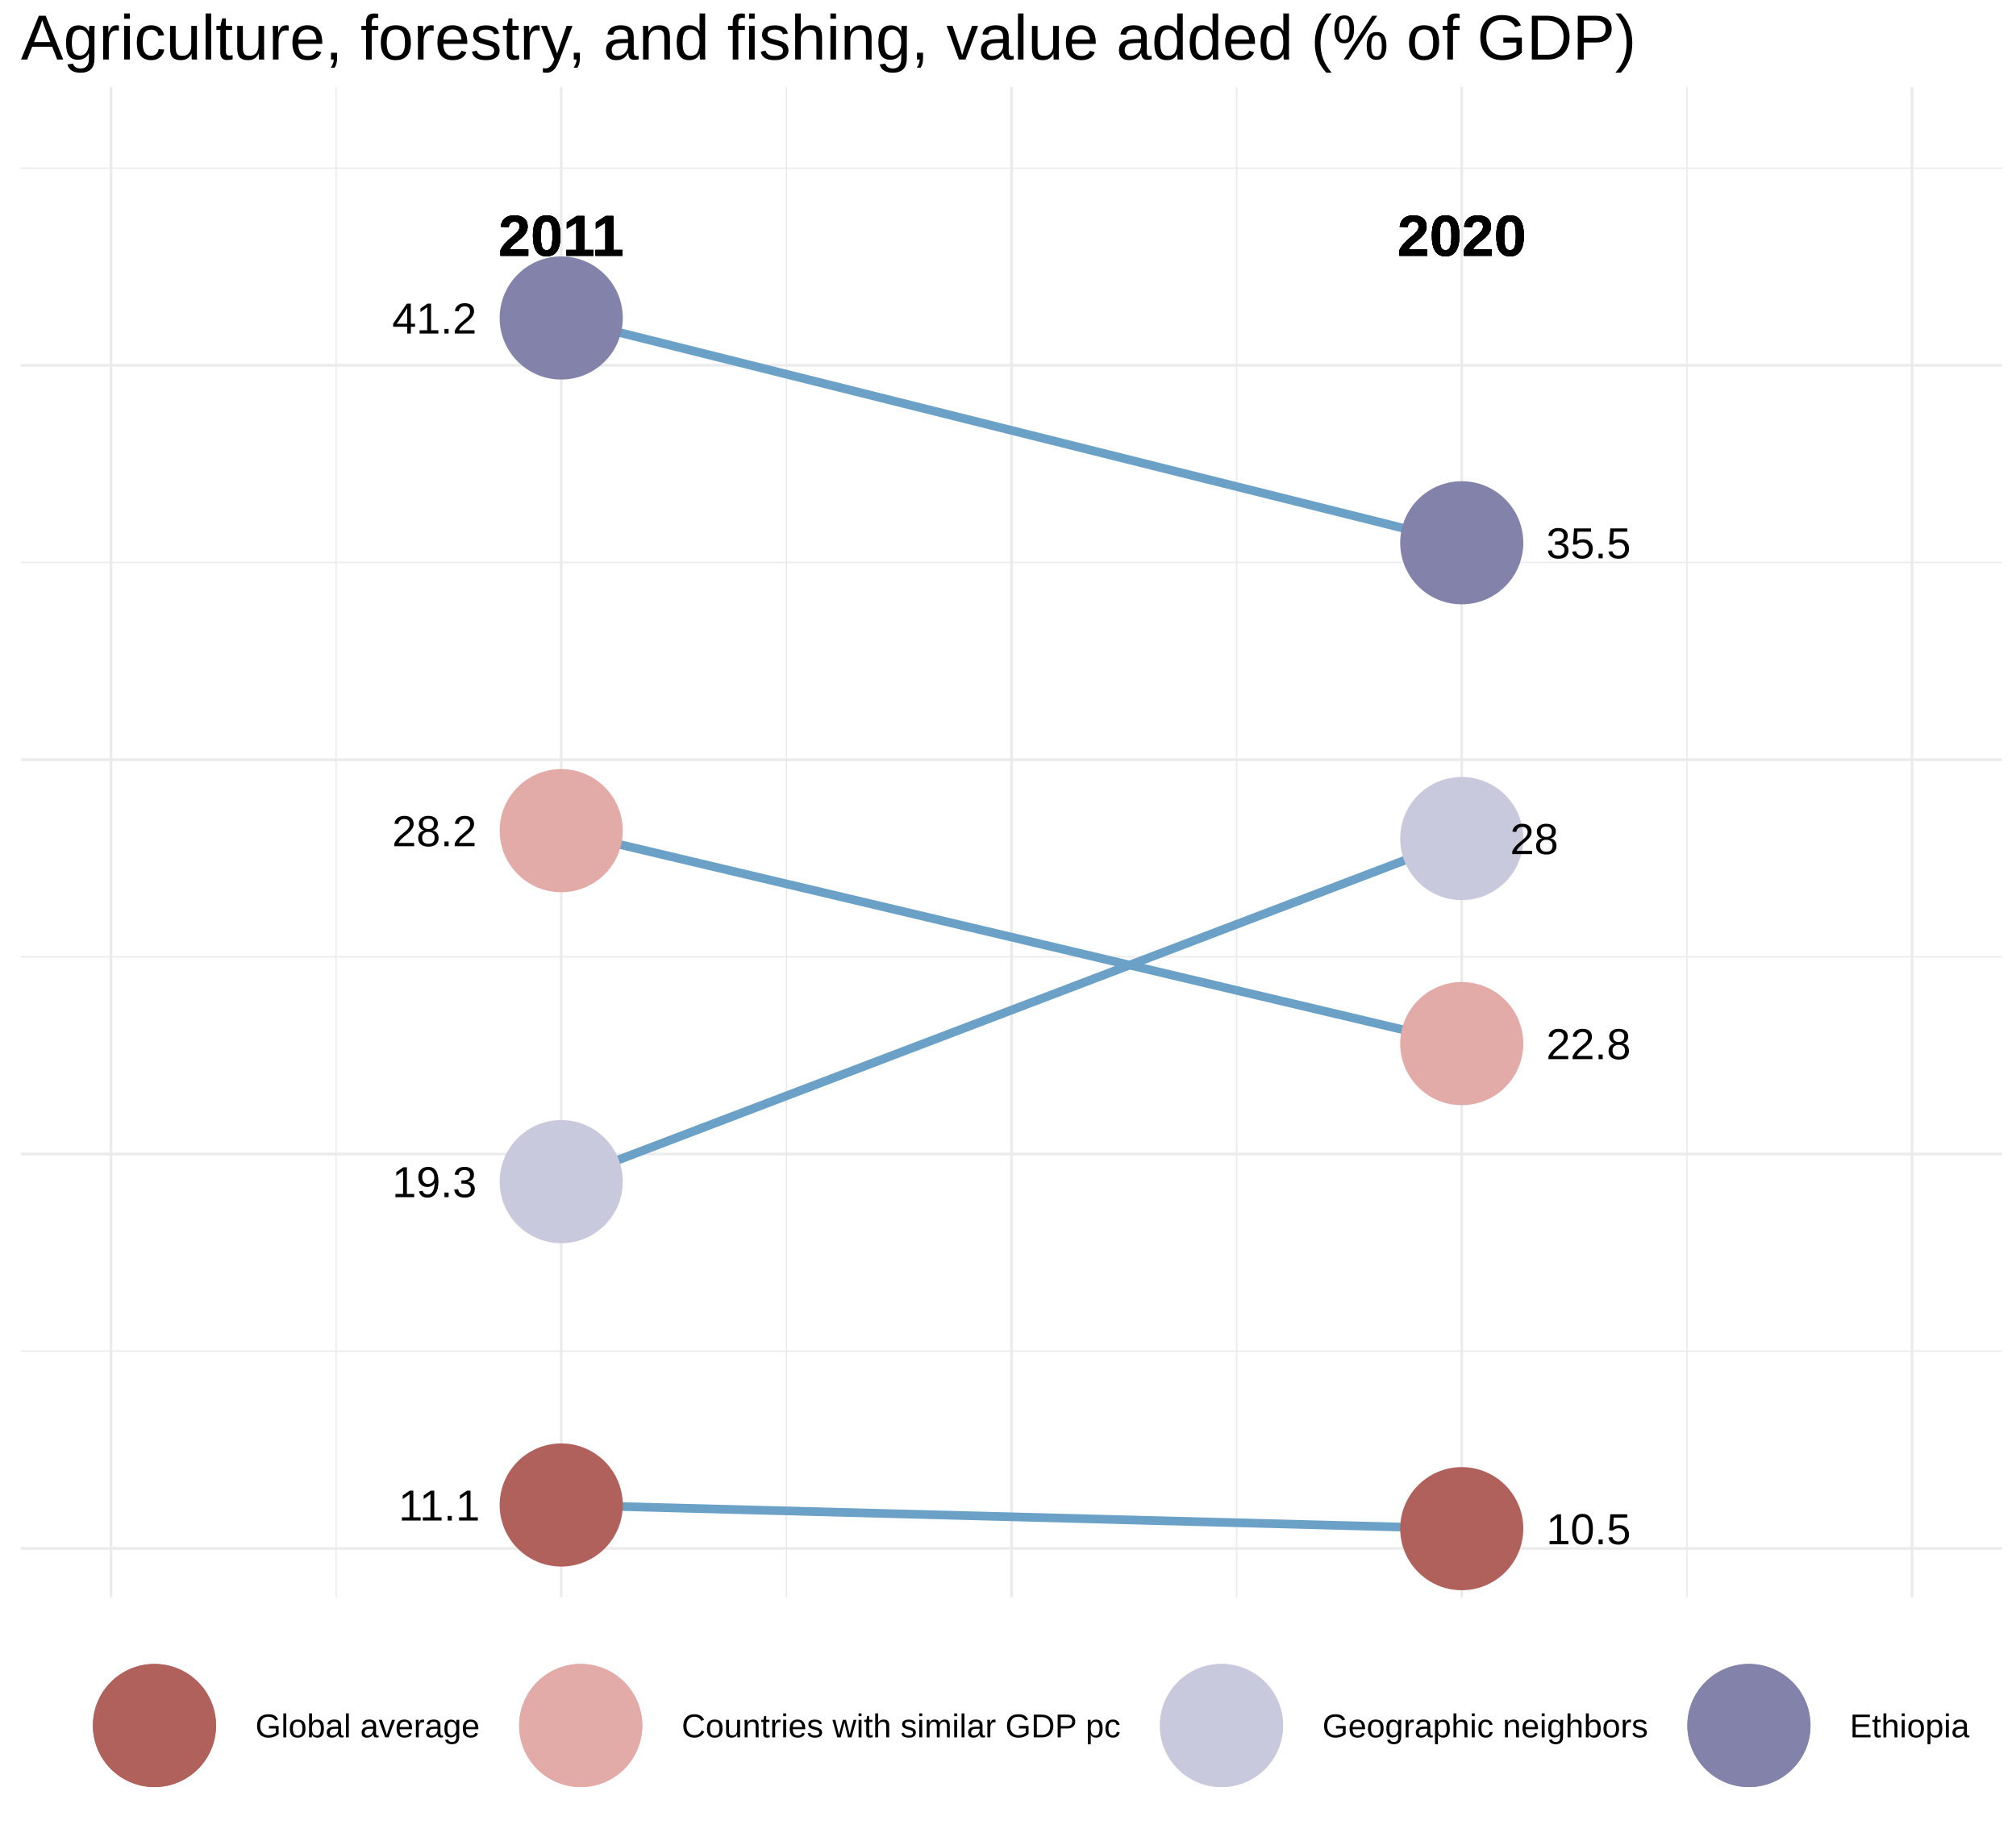
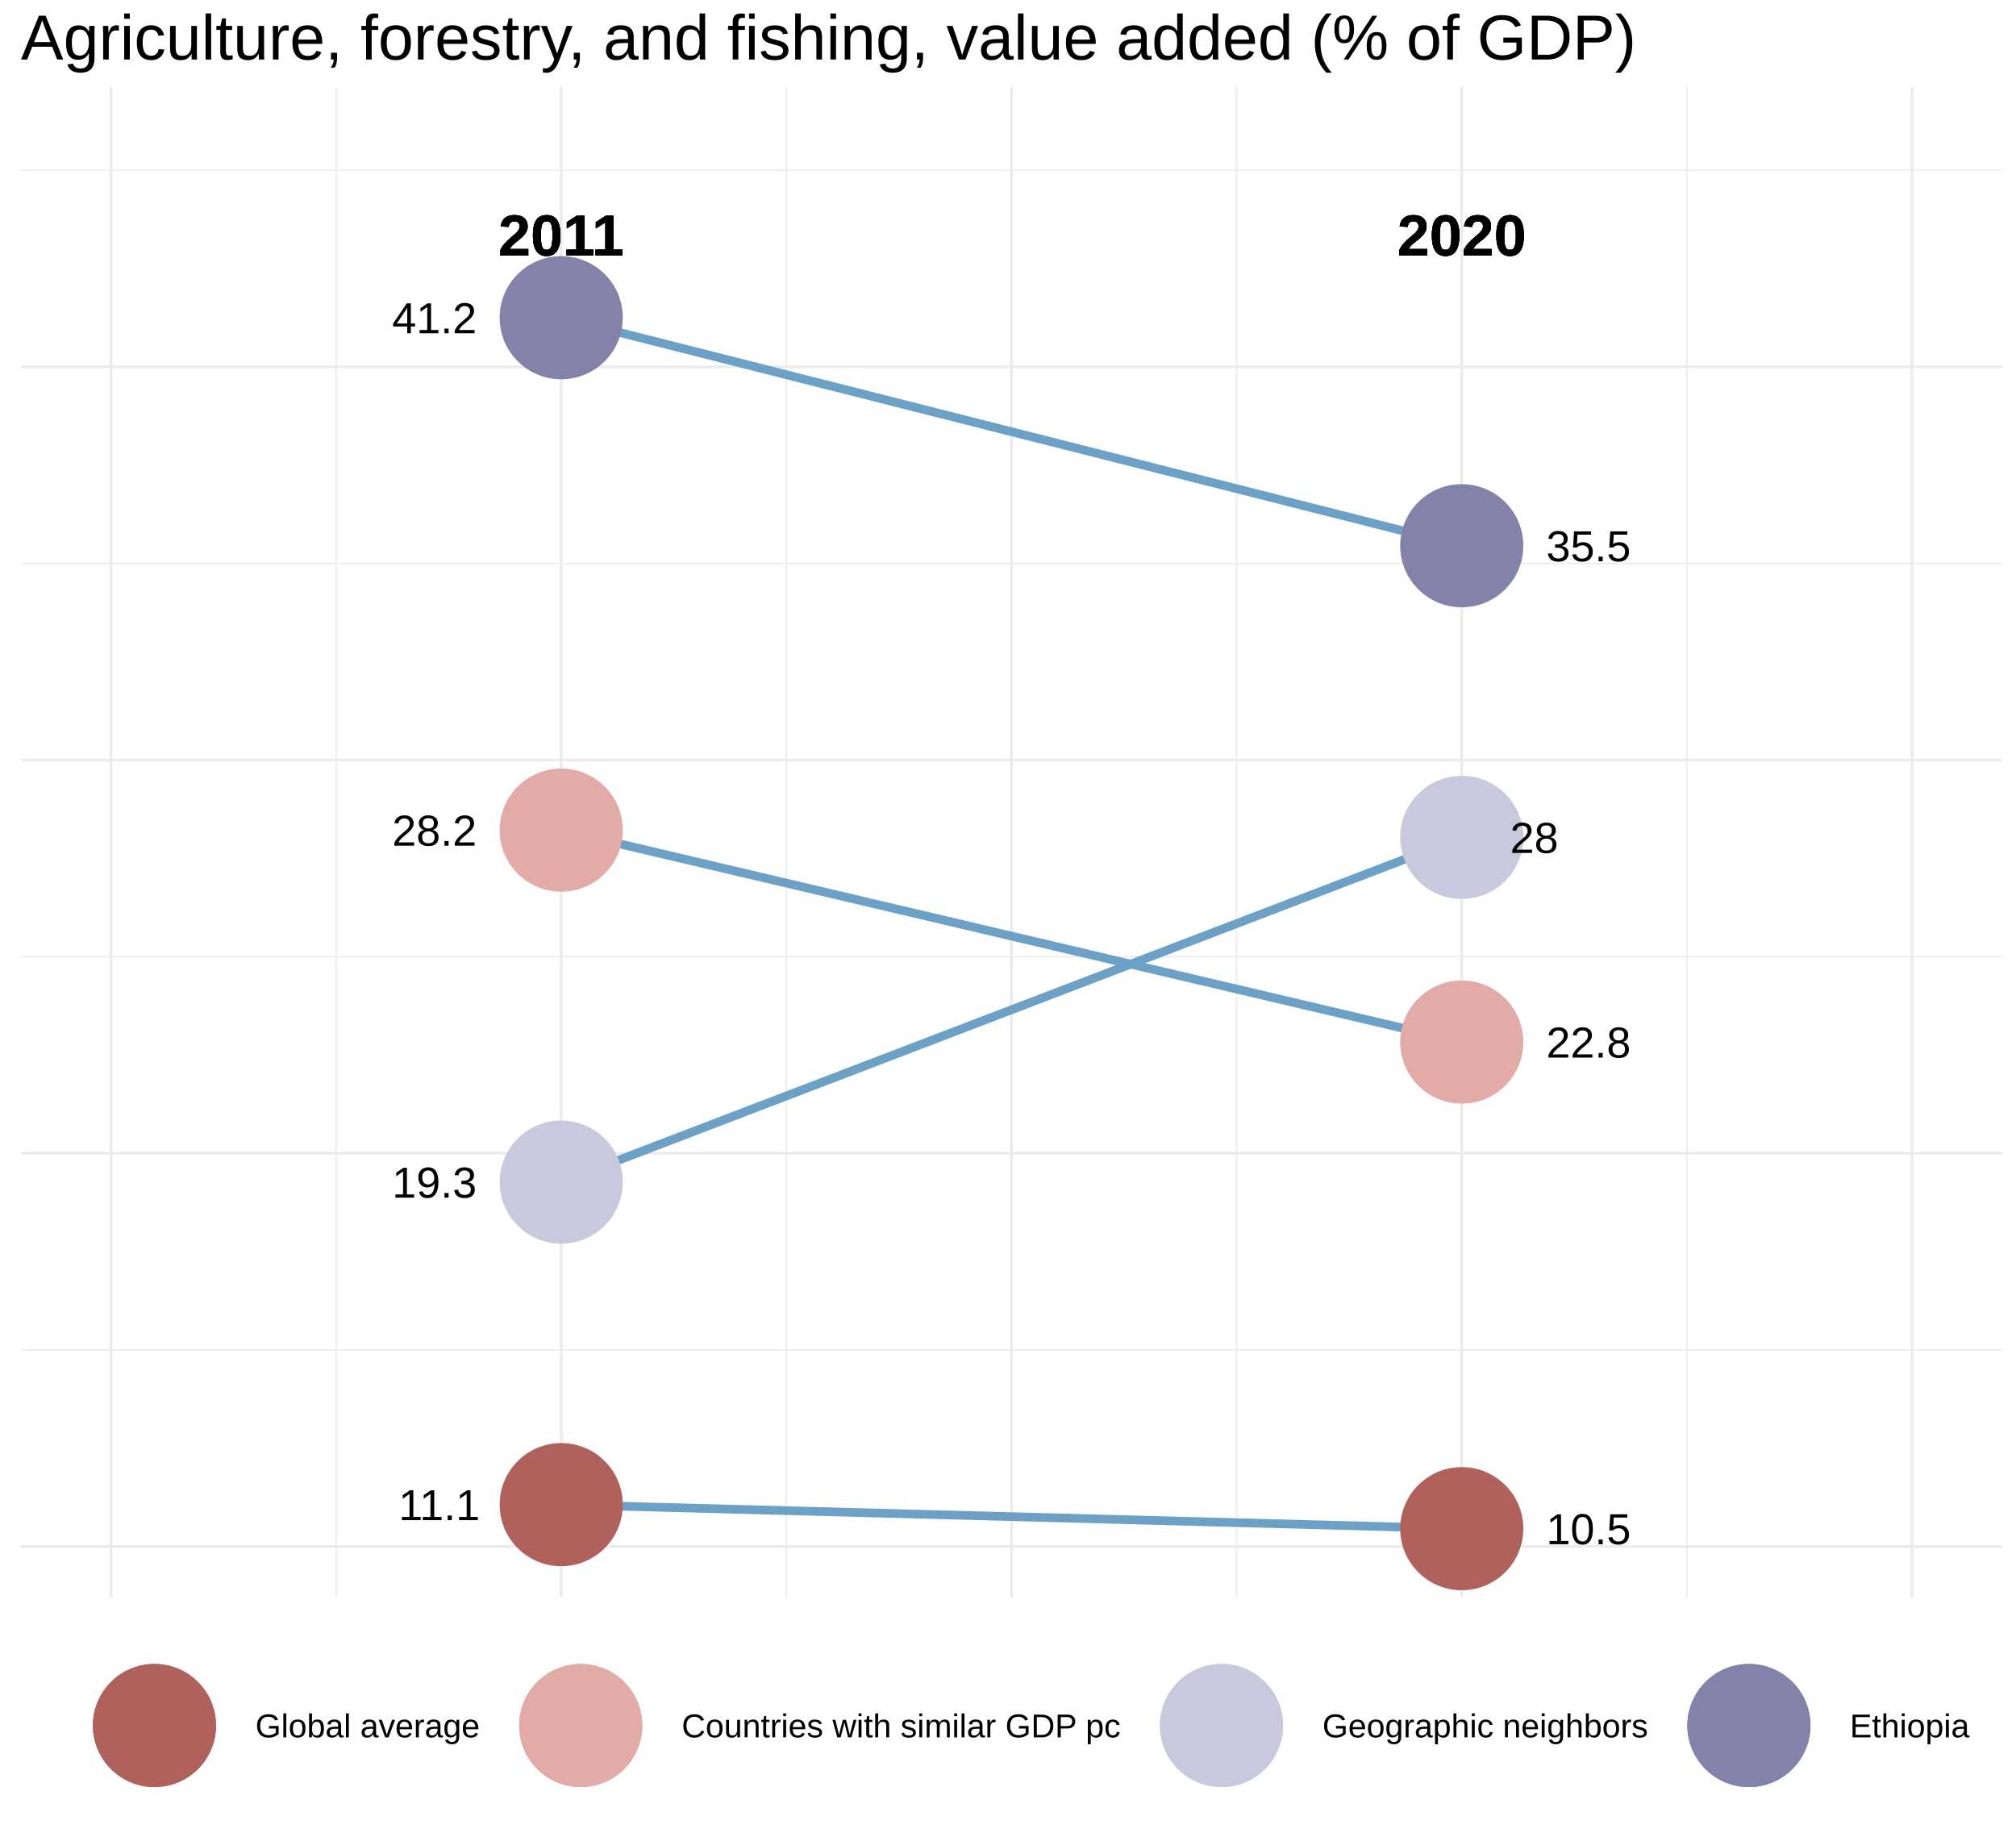
<svg xmlns="http://www.w3.org/2000/svg" class="svglite" width="792.00pt" height="720.00pt" viewBox="0 0 792.00 720.00">
  <defs>
    <style type="text/css">
    .svglite line, .svglite polyline, .svglite polygon, .svglite path, .svglite rect, .svglite circle {
      fill: none;
      stroke: #000000;
      stroke-linecap: round;
      stroke-linejoin: round;
      stroke-miterlimit: 10.00;
    }
    .svglite text {
      white-space: pre;
    }
  </style>
  </defs>
  <rect width="100%" height="100%" style="stroke: none; fill: none;" />
  <defs>
    <clipPath id="cpMC4wMHw3OTIuMDB8MC4wMHw3MjAuMDA=">
      <rect x="0.00" y="0.00" width="792.00" height="720.00" />
    </clipPath>
  </defs>
  <g clip-path="url(#cpMC4wMHw3OTIuMDB8MC4wMHw3MjAuMDA=)">
</g>
  <defs>
    <clipPath id="cpOC4yMnw3ODYuNTJ8MzQuMTJ8NjI3LjUw">
      <rect x="8.22" y="34.12" width="778.30" height="593.38" />
    </clipPath>
  </defs>
  <g clip-path="url(#cpOC4yMnw3ODYuNTJ8MzQuMTJ8NjI3LjUw)">
-     <polyline points="8.22,530.81 786.52,530.81 " style="stroke-width: 0.53; stroke: #EBEBEB; stroke-linecap: butt;" />
-     <polyline points="8.22,375.89 786.52,375.89 " style="stroke-width: 0.53; stroke: #EBEBEB; stroke-linecap: butt;" />
-     <polyline points="8.22,220.97 786.52,220.97 " style="stroke-width: 0.53; stroke: #EBEBEB; stroke-linecap: butt;" />
-     <polyline points="8.22,66.05 786.52,66.05 " style="stroke-width: 0.53; stroke: #EBEBEB; stroke-linecap: butt;" />
+     <polyline points="8.22,530.31 786.52,530.31 " style="stroke-width: 0.53; stroke: #EBEBEB; stroke-linecap: butt;" />
+     <polyline points="8.22,375.83 786.52,375.83 " style="stroke-width: 0.53; stroke: #EBEBEB; stroke-linecap: butt;" />
+     <polyline points="8.22,221.36 786.52,221.36 " style="stroke-width: 0.53; stroke: #EBEBEB; stroke-linecap: butt;" />
+     <polyline points="8.22,66.89 786.52,66.89 " style="stroke-width: 0.53; stroke: #EBEBEB; stroke-linecap: butt;" />
    <polyline points="132.04,627.50 132.04,34.12 " style="stroke-width: 0.53; stroke: #EBEBEB; stroke-linecap: butt;" />
    <polyline points="308.93,627.50 308.93,34.12 " style="stroke-width: 0.53; stroke: #EBEBEB; stroke-linecap: butt;" />
    <polyline points="485.81,627.50 485.81,34.12 " style="stroke-width: 0.53; stroke: #EBEBEB; stroke-linecap: butt;" />
    <polyline points="662.70,627.50 662.70,34.12 " style="stroke-width: 0.53; stroke: #EBEBEB; stroke-linecap: butt;" />
-     <polyline points="8.22,608.28 786.52,608.28 " style="stroke-width: 1.07; stroke: #EBEBEB; stroke-linecap: butt;" />
-     <polyline points="8.22,453.35 786.52,453.35 " style="stroke-width: 1.07; stroke: #EBEBEB; stroke-linecap: butt;" />
-     <polyline points="8.22,298.43 786.52,298.43 " style="stroke-width: 1.07; stroke: #EBEBEB; stroke-linecap: butt;" />
-     <polyline points="8.22,143.51 786.52,143.51 " style="stroke-width: 1.07; stroke: #EBEBEB; stroke-linecap: butt;" />
+     <polyline points="8.22,607.54 786.52,607.54 " style="stroke-width: 1.07; stroke: #EBEBEB; stroke-linecap: butt;" />
+     <polyline points="8.22,453.07 786.52,453.07 " style="stroke-width: 1.07; stroke: #EBEBEB; stroke-linecap: butt;" />
+     <polyline points="8.22,298.60 786.52,298.60 " style="stroke-width: 1.07; stroke: #EBEBEB; stroke-linecap: butt;" />
+     <polyline points="8.22,144.12 786.52,144.12 " style="stroke-width: 1.07; stroke: #EBEBEB; stroke-linecap: butt;" />
    <polyline points="43.60,627.50 43.60,34.12 " style="stroke-width: 1.07; stroke: #EBEBEB; stroke-linecap: butt;" />
    <polyline points="220.48,627.50 220.48,34.12 " style="stroke-width: 1.07; stroke: #EBEBEB; stroke-linecap: butt;" />
    <polyline points="397.37,627.50 397.37,34.12 " style="stroke-width: 1.07; stroke: #EBEBEB; stroke-linecap: butt;" />
    <polyline points="574.26,627.50 574.26,34.12 " style="stroke-width: 1.07; stroke: #EBEBEB; stroke-linecap: butt;" />
    <polyline points="751.14,627.50 751.14,34.12 " style="stroke-width: 1.07; stroke: #EBEBEB; stroke-linecap: butt;" />
-     <line x1="220.48" y1="124.92" x2="574.26" y2="213.23" style="stroke-width: 3.41; stroke: #6BA0C7; stroke-linecap: butt;" />
-     <line x1="220.48" y1="326.32" x2="574.26" y2="409.98" style="stroke-width: 3.41; stroke: #6BA0C7; stroke-linecap: butt;" />
-     <line x1="220.48" y1="464.20" x2="574.26" y2="329.42" style="stroke-width: 3.41; stroke: #6BA0C7; stroke-linecap: butt;" />
-     <line x1="220.48" y1="591.23" x2="574.26" y2="600.53" style="stroke-width: 3.41; stroke: #6BA0C7; stroke-linecap: butt;" />
-     <circle cx="220.48" cy="124.92" r="23.83" style="stroke-width: 0.71; stroke: #8282AA; fill: #8282AA;" />
-     <circle cx="220.48" cy="326.32" r="23.83" style="stroke-width: 0.71; stroke: #E3ABA7; fill: #E3ABA7;" />
-     <circle cx="220.48" cy="464.20" r="23.83" style="stroke-width: 0.71; stroke: #C9C9DD; fill: #C9C9DD;" />
-     <circle cx="220.48" cy="591.23" r="23.83" style="stroke-width: 0.71; stroke: #B1615C; fill: #B1615C;" />
-     <circle cx="574.26" cy="213.23" r="23.83" style="stroke-width: 0.71; stroke: #8282AA; fill: #8282AA;" />
-     <circle cx="574.26" cy="409.98" r="23.83" style="stroke-width: 0.71; stroke: #E3ABA7; fill: #E3ABA7;" />
-     <circle cx="574.26" cy="329.42" r="23.83" style="stroke-width: 0.71; stroke: #C9C9DD; fill: #C9C9DD;" />
+     <line x1="220.48" y1="124.81" x2="574.26" y2="214.39" style="stroke-width: 3.41; stroke: #6BA0C7; stroke-linecap: butt;" />
+     <line x1="220.48" y1="326.11" x2="574.26" y2="409.37" style="stroke-width: 3.41; stroke: #6BA0C7; stroke-linecap: butt;" />
+     <line x1="220.48" y1="464.39" x2="574.26" y2="328.97" style="stroke-width: 3.41; stroke: #6BA0C7; stroke-linecap: butt;" />
+     <line x1="220.48" y1="591.09" x2="574.26" y2="600.53" style="stroke-width: 3.41; stroke: #6BA0C7; stroke-linecap: butt;" />
+     <circle cx="220.48" cy="124.81" r="23.83" style="stroke-width: 0.71; stroke: #8282AA; fill: #8282AA;" />
+     <circle cx="220.48" cy="326.11" r="23.83" style="stroke-width: 0.71; stroke: #E3ABA7; fill: #E3ABA7;" />
+     <circle cx="220.48" cy="464.39" r="23.83" style="stroke-width: 0.71; stroke: #C9C9DD; fill: #C9C9DD;" />
+     <circle cx="220.48" cy="591.09" r="23.83" style="stroke-width: 0.71; stroke: #B1615C; fill: #B1615C;" />
+     <circle cx="574.26" cy="214.39" r="23.83" style="stroke-width: 0.71; stroke: #8282AA; fill: #8282AA;" />
+     <circle cx="574.26" cy="409.37" r="23.83" style="stroke-width: 0.71; stroke: #E3ABA7; fill: #E3ABA7;" />
+     <circle cx="574.26" cy="328.97" r="23.83" style="stroke-width: 0.71; stroke: #C9C9DD; fill: #C9C9DD;" />
    <circle cx="574.26" cy="600.53" r="23.83" style="stroke-width: 0.71; stroke: #B1615C; fill: #B1615C;" />
-     <text x="187.28" y="131.03" text-anchor="end" style="font-size: 17.07px; font-family: &quot;Arial&quot;;" textLength="33.21px" lengthAdjust="spacingAndGlyphs">41.2</text>
-     <text x="187.28" y="332.43" text-anchor="end" style="font-size: 17.07px; font-family: &quot;Arial&quot;;" textLength="33.21px" lengthAdjust="spacingAndGlyphs">28.2</text>
-     <text x="187.28" y="470.31" text-anchor="end" style="font-size: 17.07px; font-family: &quot;Arial&quot;;" textLength="33.21px" lengthAdjust="spacingAndGlyphs">19.3</text>
-     <text x="188.54" y="597.34" text-anchor="end" style="font-size: 17.07px; font-family: &quot;Arial&quot;;" textLength="31.94px" lengthAdjust="spacingAndGlyphs">11.1</text>
-     <text x="607.46" y="219.34" style="font-size: 17.07px; font-family: &quot;Arial&quot;;" textLength="33.21px" lengthAdjust="spacingAndGlyphs">35.5</text>
-     <text x="607.46" y="416.09" style="font-size: 17.07px; font-family: &quot;Arial&quot;;" textLength="33.21px" lengthAdjust="spacingAndGlyphs">22.8</text>
-     <text x="593.24" y="335.53" style="font-size: 17.07px; font-family: &quot;Arial&quot;;" textLength="18.98px" lengthAdjust="spacingAndGlyphs">28</text>
+     <text x="187.28" y="130.92" text-anchor="end" style="font-size: 17.07px; font-family: &quot;Arial&quot;;" textLength="33.21px" lengthAdjust="spacingAndGlyphs">41.2</text>
+     <text x="187.28" y="332.22" text-anchor="end" style="font-size: 17.07px; font-family: &quot;Arial&quot;;" textLength="33.21px" lengthAdjust="spacingAndGlyphs">28.2</text>
+     <text x="187.28" y="470.50" text-anchor="end" style="font-size: 17.07px; font-family: &quot;Arial&quot;;" textLength="33.21px" lengthAdjust="spacingAndGlyphs">19.3</text>
+     <text x="188.54" y="597.20" text-anchor="end" style="font-size: 17.07px; font-family: &quot;Arial&quot;;" textLength="31.94px" lengthAdjust="spacingAndGlyphs">11.1</text>
+     <text x="607.46" y="220.50" style="font-size: 17.07px; font-family: &quot;Arial&quot;;" textLength="33.21px" lengthAdjust="spacingAndGlyphs">35.5</text>
+     <text x="607.46" y="415.48" style="font-size: 17.07px; font-family: &quot;Arial&quot;;" textLength="33.21px" lengthAdjust="spacingAndGlyphs">22.8</text>
+     <text x="593.24" y="335.07" style="font-size: 17.07px; font-family: &quot;Arial&quot;;" textLength="18.98px" lengthAdjust="spacingAndGlyphs">28</text>
    <text x="607.46" y="606.64" style="font-size: 17.07px; font-family: &quot;Arial&quot;;" textLength="33.21px" lengthAdjust="spacingAndGlyphs">10.5</text>
-     <text x="220.48" y="100.49" text-anchor="middle" style="font-size: 22.76px; font-weight: bold; font-family: &quot;Arial&quot;;" textLength="49.35px" lengthAdjust="spacingAndGlyphs">2011</text>
-     <text x="220.48" y="100.49" text-anchor="middle" style="font-size: 22.76px; font-weight: bold; font-family: &quot;Arial&quot;;" textLength="49.35px" lengthAdjust="spacingAndGlyphs">2011</text>
-     <text x="220.48" y="100.49" text-anchor="middle" style="font-size: 22.76px; font-weight: bold; font-family: &quot;Arial&quot;;" textLength="49.35px" lengthAdjust="spacingAndGlyphs">2011</text>
-     <text x="220.48" y="100.49" text-anchor="middle" style="font-size: 22.76px; font-weight: bold; font-family: &quot;Arial&quot;;" textLength="49.35px" lengthAdjust="spacingAndGlyphs">2011</text>
-     <text x="574.26" y="100.49" text-anchor="middle" style="font-size: 22.76px; font-weight: bold; font-family: &quot;Arial&quot;;" textLength="50.60px" lengthAdjust="spacingAndGlyphs">2020</text>
-     <text x="574.26" y="100.49" text-anchor="middle" style="font-size: 22.76px; font-weight: bold; font-family: &quot;Arial&quot;;" textLength="50.60px" lengthAdjust="spacingAndGlyphs">2020</text>
-     <text x="574.26" y="100.49" text-anchor="middle" style="font-size: 22.76px; font-weight: bold; font-family: &quot;Arial&quot;;" textLength="50.60px" lengthAdjust="spacingAndGlyphs">2020</text>
-     <text x="574.26" y="100.49" text-anchor="middle" style="font-size: 22.76px; font-weight: bold; font-family: &quot;Arial&quot;;" textLength="50.60px" lengthAdjust="spacingAndGlyphs">2020</text>
+     <text x="220.48" y="100.38" text-anchor="middle" style="font-size: 22.76px; font-weight: bold; font-family: &quot;Arial&quot;;" textLength="49.35px" lengthAdjust="spacingAndGlyphs">2011</text>
+     <text x="220.48" y="100.38" text-anchor="middle" style="font-size: 22.76px; font-weight: bold; font-family: &quot;Arial&quot;;" textLength="49.35px" lengthAdjust="spacingAndGlyphs">2011</text>
+     <text x="220.48" y="100.38" text-anchor="middle" style="font-size: 22.76px; font-weight: bold; font-family: &quot;Arial&quot;;" textLength="49.35px" lengthAdjust="spacingAndGlyphs">2011</text>
+     <text x="220.48" y="100.38" text-anchor="middle" style="font-size: 22.76px; font-weight: bold; font-family: &quot;Arial&quot;;" textLength="49.35px" lengthAdjust="spacingAndGlyphs">2011</text>
+     <text x="574.26" y="100.38" text-anchor="middle" style="font-size: 22.76px; font-weight: bold; font-family: &quot;Arial&quot;;" textLength="50.60px" lengthAdjust="spacingAndGlyphs">2020</text>
+     <text x="574.26" y="100.38" text-anchor="middle" style="font-size: 22.76px; font-weight: bold; font-family: &quot;Arial&quot;;" textLength="50.60px" lengthAdjust="spacingAndGlyphs">2020</text>
+     <text x="574.26" y="100.38" text-anchor="middle" style="font-size: 22.76px; font-weight: bold; font-family: &quot;Arial&quot;;" textLength="50.60px" lengthAdjust="spacingAndGlyphs">2020</text>
+     <text x="574.26" y="100.38" text-anchor="middle" style="font-size: 22.76px; font-weight: bold; font-family: &quot;Arial&quot;;" textLength="50.60px" lengthAdjust="spacingAndGlyphs">2020</text>
  </g>
  <g clip-path="url(#cpMC4wMHw3OTIuMDB8MC4wMHw3MjAuMDA=)">
    <circle cx="60.68" cy="677.86" r="23.83" style="stroke-width: 0.71; stroke: #B1615C; fill: #B1615C;" />
    <circle cx="60.68" cy="677.86" r="23.83" style="stroke-width: 0.71; stroke: #B1615C; fill: #B1615C;" />
    <circle cx="228.14" cy="677.86" r="23.83" style="stroke-width: 0.71; stroke: #E3ABA7; fill: #E3ABA7;" />
    <circle cx="228.14" cy="677.86" r="23.83" style="stroke-width: 0.71; stroke: #E3ABA7; fill: #E3ABA7;" />
    <circle cx="479.87" cy="677.86" r="23.83" style="stroke-width: 0.71; stroke: #C9C9DD; fill: #C9C9DD;" />
    <circle cx="479.87" cy="677.86" r="23.83" style="stroke-width: 0.71; stroke: #C9C9DD; fill: #C9C9DD;" />
    <circle cx="687.08" cy="677.86" r="23.83" style="stroke-width: 0.71; stroke: #8282AA; fill: #8282AA;" />
    <circle cx="687.08" cy="677.86" r="23.83" style="stroke-width: 0.71; stroke: #8282AA; fill: #8282AA;" />
    <text x="100.33" y="682.51" style="font-size: 13.00px; font-family: &quot;Arial&quot;;" textLength="88.16px" lengthAdjust="spacingAndGlyphs">Global average</text>
    <text x="267.79" y="682.51" style="font-size: 13.00px; font-family: &quot;Arial&quot;;" textLength="172.43px" lengthAdjust="spacingAndGlyphs">Countries with similar GDP pc</text>
    <text x="519.52" y="682.51" style="font-size: 13.00px; font-family: &quot;Arial&quot;;" textLength="127.91px" lengthAdjust="spacingAndGlyphs">Geographic neighbors</text>
    <text x="726.73" y="682.51" style="font-size: 13.00px; font-family: &quot;Arial&quot;;" textLength="46.98px" lengthAdjust="spacingAndGlyphs">Ethiopia</text>
    <text x="8.22" y="23.38" style="font-size: 25.00px; font-family: &quot;Arial&quot;;" textLength="634.54px" lengthAdjust="spacingAndGlyphs">Agriculture, forestry, and fishing, value added (% of GDP)</text>
  </g>
</svg>
